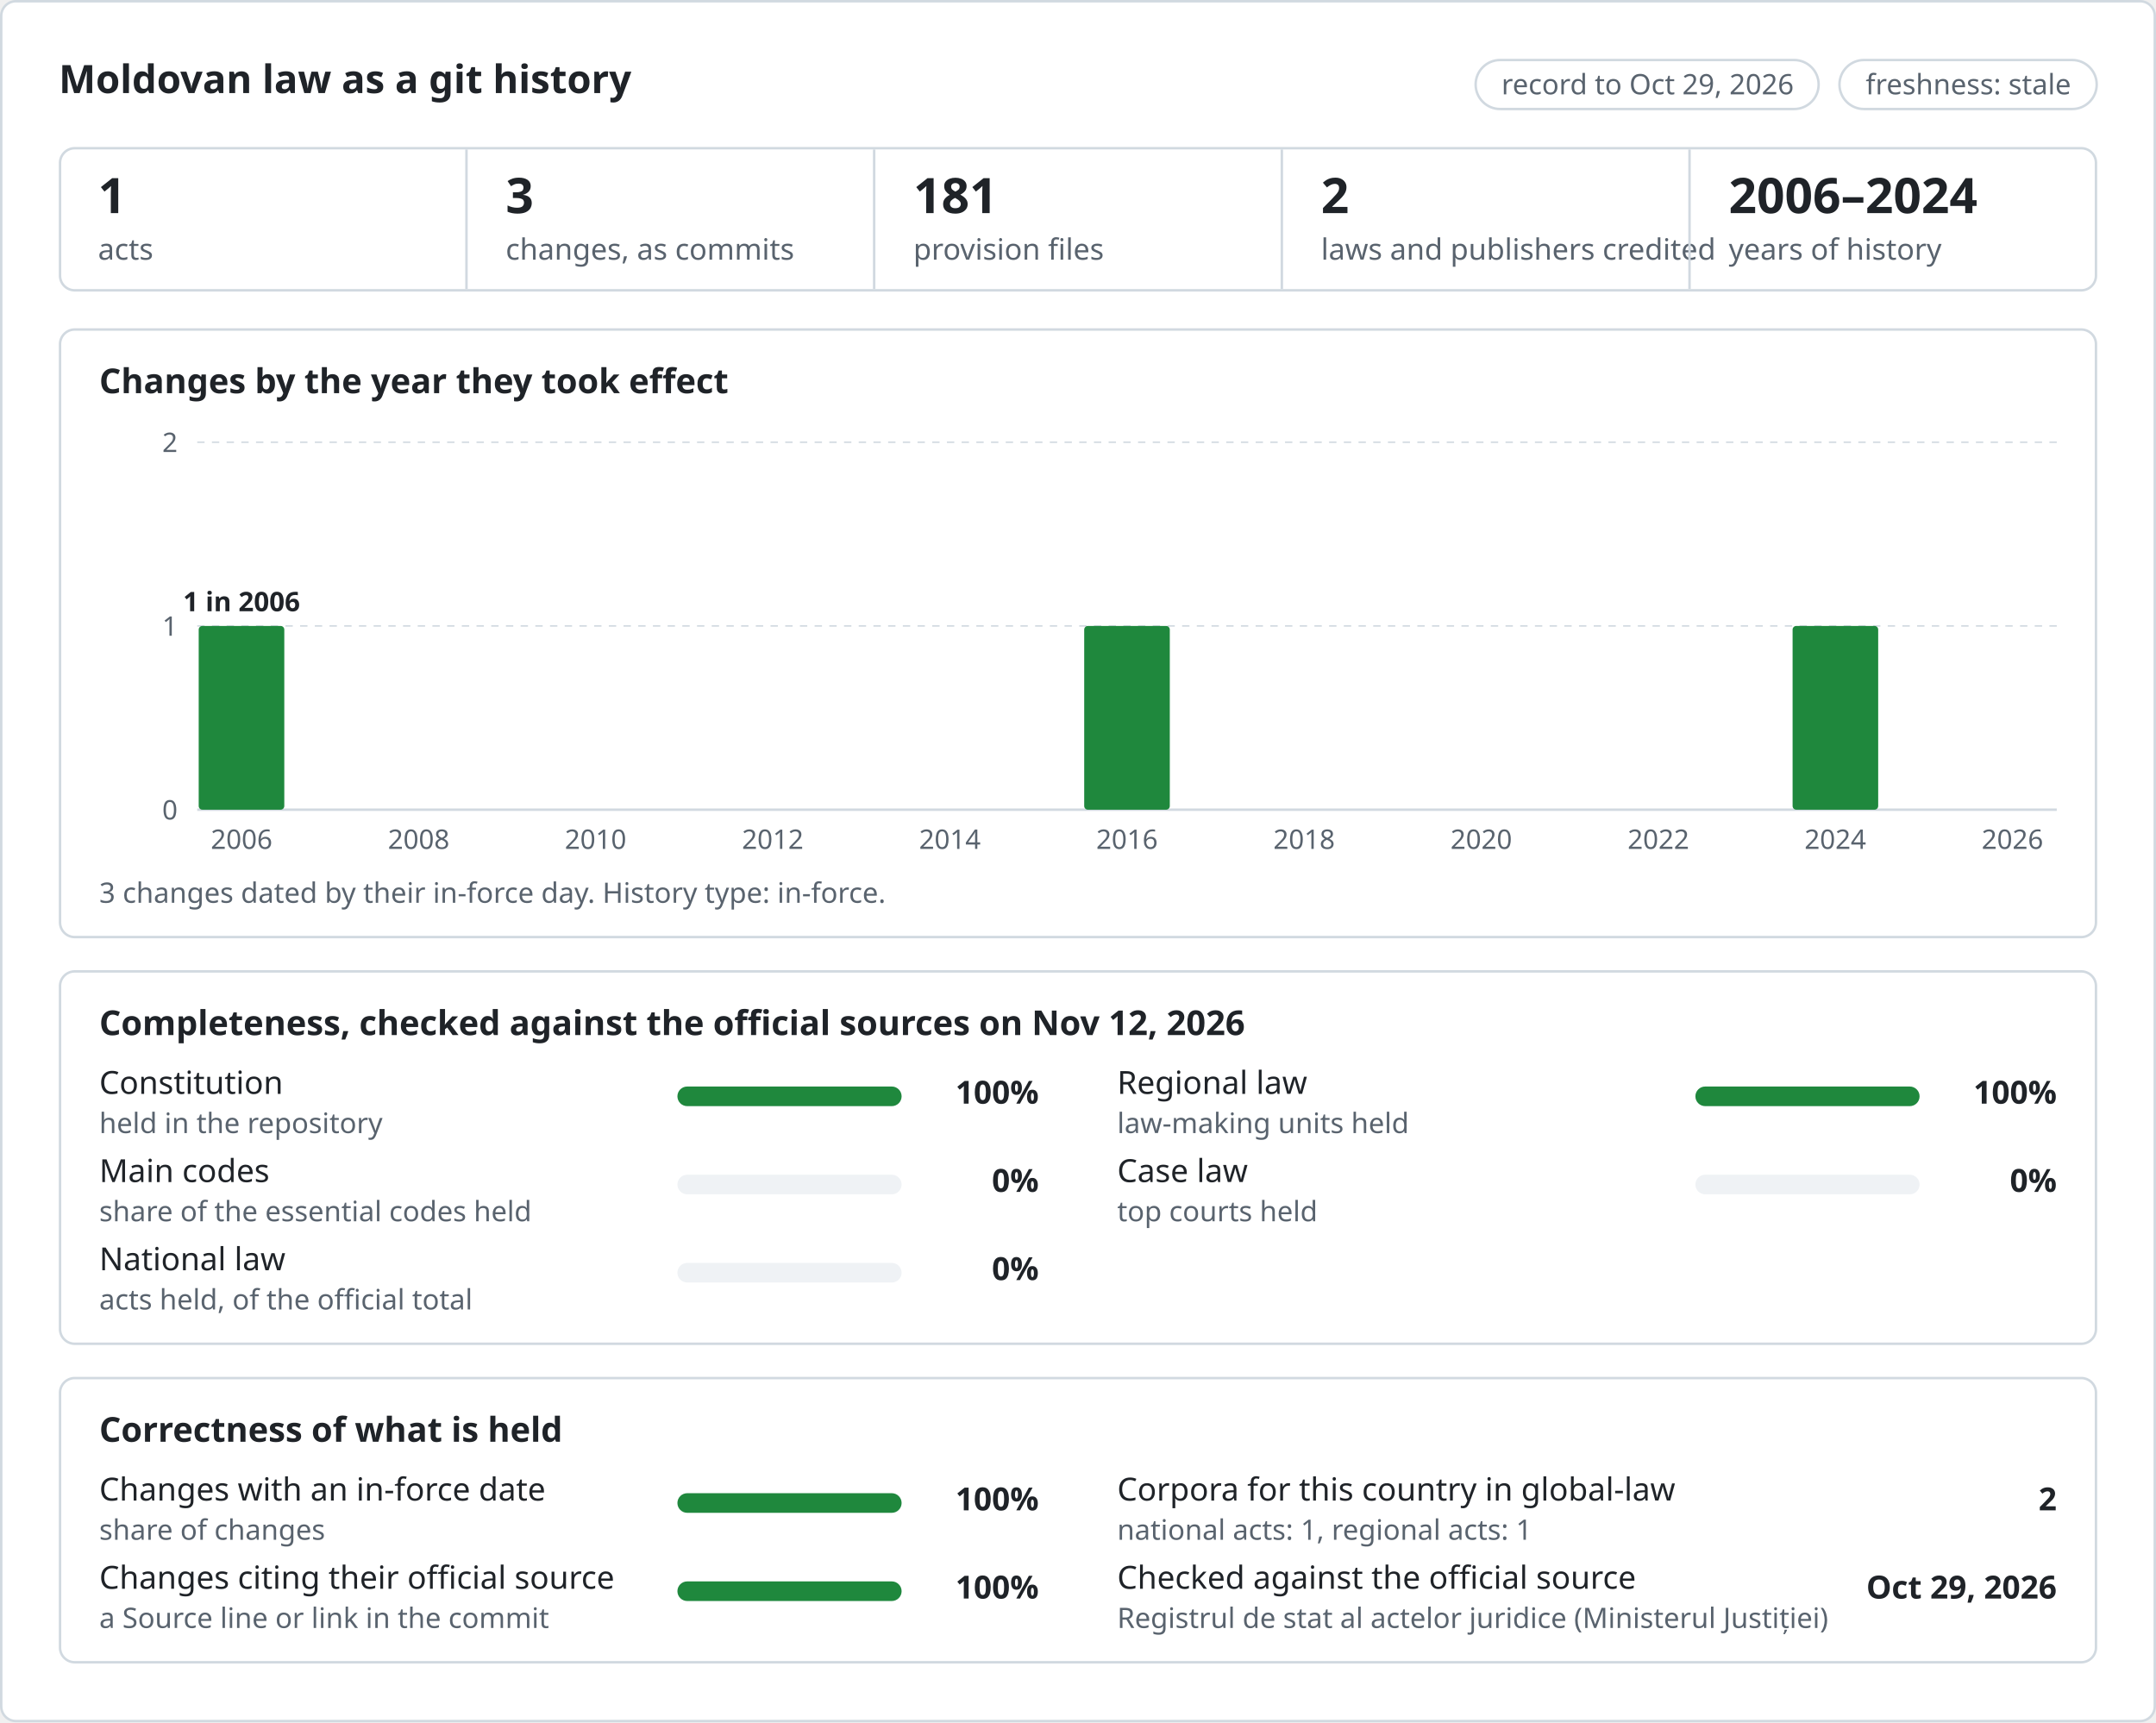
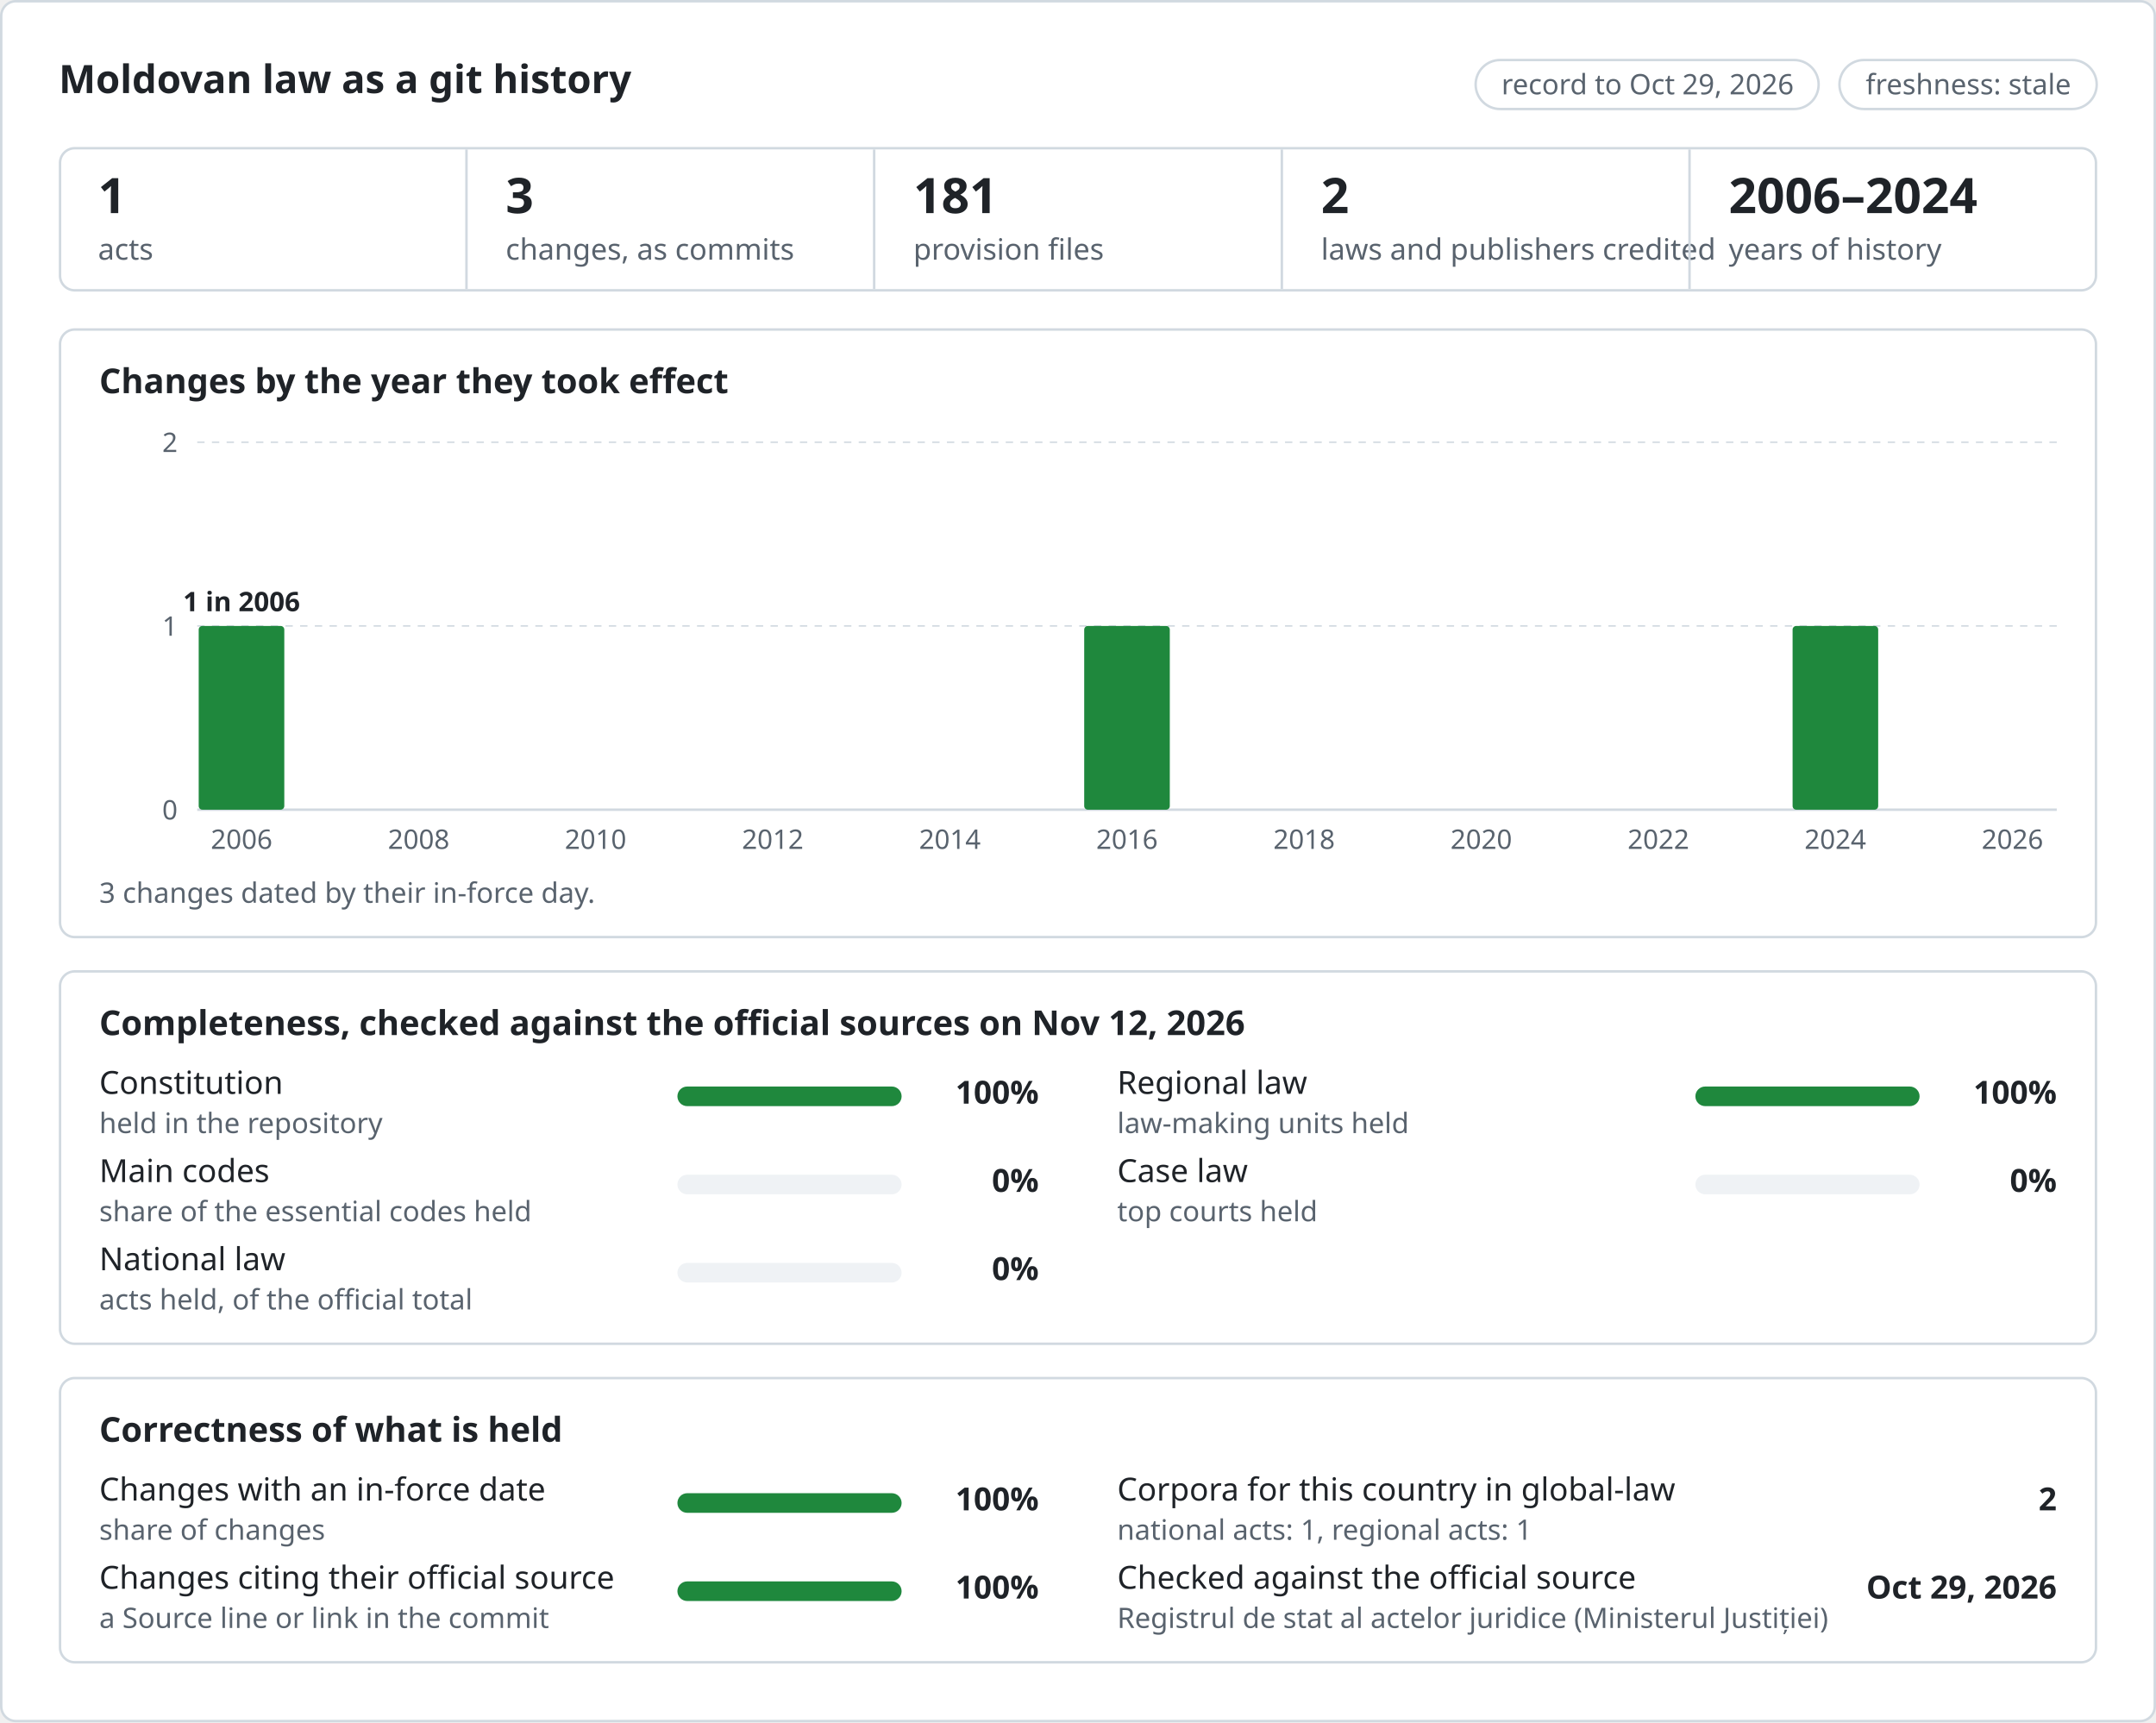
<svg xmlns="http://www.w3.org/2000/svg" width="880" height="703" viewBox="0 0 880 703" font-family="-apple-system,BlinkMacSystemFont,Segoe UI,Noto Sans,Helvetica,Arial,sans-serif">
  <rect x="0.5" y="0.5" width="879" height="702" rx="6" fill="#ffffff" stroke="#d1d9e0" />
  <text x="24" y="38" font-size="16" font-weight="600" fill="#1f2328">Moldovan law as a git history</text>
  <rect x="602.3" y="24.5" width="140" height="20" rx="10" fill="none" stroke="#d1d9e0" />
  <text x="672.5" y="38.5" font-size="11.5" font-weight="500" text-anchor="middle" fill="#59636e">record to Oct 29, 2026</text>
  <rect x="750.8" y="24.5" width="105" height="20" rx="10" fill="none" stroke="#d1d9e0" />
  <text x="803.4" y="38.5" font-size="11.5" font-weight="500" text-anchor="middle" fill="#59636e">freshness: stale</text>
  <rect x="24.5" y="60.5" width="831" height="58" rx="6" fill="#ffffff" stroke="#d1d9e0" />
  <text x="40.0" y="87" font-size="20" font-weight="600" fill="#1f2328">1</text>
  <text x="40.0" y="106" font-size="12" fill="#59636e">acts</text>
  <line x1="190.4" y1="61" x2="190.4" y2="118" stroke="#d1d9e0" />
  <text x="206.4" y="87" font-size="20" font-weight="600" fill="#1f2328">3</text>
  <text x="206.4" y="106" font-size="12" fill="#59636e">changes, as commits</text>
  <line x1="356.8" y1="61" x2="356.8" y2="118" stroke="#d1d9e0" />
  <text x="372.8" y="87" font-size="20" font-weight="600" fill="#1f2328">181</text>
  <text x="372.8" y="106" font-size="12" fill="#59636e">provision files</text>
  <line x1="523.2" y1="61" x2="523.2" y2="118" stroke="#d1d9e0" />
  <text x="539.2" y="87" font-size="20" font-weight="600" fill="#1f2328">2</text>
  <text x="539.2" y="106" font-size="12" fill="#59636e" textLength="142" lengthAdjust="spacingAndGlyphs">laws and publishers credited</text>
  <line x1="689.6" y1="61" x2="689.6" y2="118" stroke="#d1d9e0" />
  <text x="705.6" y="87" font-size="20" font-weight="600" fill="#1f2328">2006–2024</text>
  <text x="705.6" y="106" font-size="12" fill="#59636e">years of history</text>
  <rect x="24.5" y="134.5" width="831" height="248" rx="6" fill="#ffffff" stroke="#d1d9e0" />
  <text x="40.5" y="160.5" font-size="14" font-weight="600" fill="#1f2328">Changes by the year they took effect</text>
  <line x1="80.5" y1="330.5" x2="839.5" y2="330.5" stroke="#d1d9e0" stroke-width="1" />
  <text x="72.5" y="334.5" font-size="11" text-anchor="end" fill="#59636e">0</text>
  <line x1="80.5" y1="255.5" x2="839.5" y2="255.5" stroke="#d1d9e0" stroke-width="0.6" stroke-dasharray="3 3" />
  <text x="72.5" y="259.5" font-size="11" text-anchor="end" fill="#59636e">1</text>
  <line x1="80.5" y1="180.5" x2="839.5" y2="180.5" stroke="#d1d9e0" stroke-width="0.6" stroke-dasharray="3 3" />
  <text x="72.5" y="184.5" font-size="11" text-anchor="end" fill="#59636e">2</text>
  <rect x="81.10" y="255.5" width="34.94" height="75.0" rx="1.5" fill="#1f883d" />
  <text x="98.6" y="346.5" font-size="11" text-anchor="middle" fill="#59636e">2006</text>
  <text x="98.6" y="249.5" font-size="11" font-weight="600" text-anchor="middle" fill="#1f2328">1 in 2006</text>
  <text x="170.9" y="346.5" font-size="11" text-anchor="middle" fill="#59636e">2008</text>
  <text x="243.1" y="346.5" font-size="11" text-anchor="middle" fill="#59636e">2010</text>
  <text x="315.4" y="346.5" font-size="11" text-anchor="middle" fill="#59636e">2012</text>
  <text x="387.7" y="346.5" font-size="11" text-anchor="middle" fill="#59636e">2014</text>
  <rect x="442.53" y="255.5" width="34.94" height="75.0" rx="1.5" fill="#1f883d" />
  <text x="460.0" y="346.5" font-size="11" text-anchor="middle" fill="#59636e">2016</text>
  <text x="532.3" y="346.5" font-size="11" text-anchor="middle" fill="#59636e">2018</text>
  <text x="604.6" y="346.5" font-size="11" text-anchor="middle" fill="#59636e">2020</text>
  <text x="676.9" y="346.5" font-size="11" text-anchor="middle" fill="#59636e">2022</text>
  <rect x="731.67" y="255.5" width="34.94" height="75.0" rx="1.5" fill="#1f883d" />
  <text x="749.1" y="346.5" font-size="11" text-anchor="middle" fill="#59636e">2024</text>
  <text x="821.4" y="346.5" font-size="11" text-anchor="middle" fill="#59636e">2026</text>
-   <text x="40.5" y="368.5" font-size="11.5" fill="#59636e">3 changes dated by their in-force day. History type: in-force.</text>
+   <text x="40.5" y="368.5" font-size="11.5" fill="#59636e">3 changes dated by their in-force day.</text>
  <rect x="24.5" y="396.5" width="831" height="152" rx="6" fill="#ffffff" stroke="#d1d9e0" />
  <text x="40.5" y="422.5" font-size="14" font-weight="600" fill="#1f2328">Completeness, checked against the official sources on Nov 12, 2026</text>
  <text x="40.5" y="446.5" font-size="13" fill="#1f2328">Constitution</text>
  <text x="40.5" y="462.5" font-size="11.5" fill="#59636e">held in the repository</text>
  <g>
    <rect x="276.5" y="443.5" width="91.5" height="8" rx="4" fill="#eff2f5" />
    <rect x="276.5" y="443.5" width="91.5" height="8" rx="4" fill="#1f883d" />
  </g>
  <text x="424.0" y="450.5" font-size="13" font-weight="600" text-anchor="end" fill="#1f2328">100%</text>
  <text x="40.5" y="482.5" font-size="13" fill="#1f2328">Main codes</text>
  <text x="40.5" y="498.5" font-size="11.5" fill="#59636e">share of the essential codes held</text>
  <g>
    <rect x="276.5" y="479.5" width="91.5" height="8" rx="4" fill="#eff2f5" />
  </g>
  <text x="424.0" y="486.5" font-size="13" font-weight="600" text-anchor="end" fill="#1f2328">0%</text>
  <text x="40.5" y="518.5" font-size="13" fill="#1f2328">National law</text>
  <text x="40.5" y="534.5" font-size="11.5" fill="#59636e">acts held, of the official total</text>
  <g>
    <rect x="276.5" y="515.5" width="91.5" height="8" rx="4" fill="#eff2f5" />
  </g>
  <text x="424.0" y="522.5" font-size="13" font-weight="600" text-anchor="end" fill="#1f2328">0%</text>
  <text x="456.0" y="446.5" font-size="13" fill="#1f2328">Regional law</text>
  <text x="456.0" y="462.5" font-size="11.5" fill="#59636e">law-making units held</text>
  <g>
    <rect x="692.0" y="443.5" width="91.5" height="8" rx="4" fill="#eff2f5" />
    <rect x="692.0" y="443.5" width="91.5" height="8" rx="4" fill="#1f883d" />
  </g>
  <text x="839.5" y="450.5" font-size="13" font-weight="600" text-anchor="end" fill="#1f2328">100%</text>
  <text x="456.0" y="482.5" font-size="13" fill="#1f2328">Case law</text>
  <text x="456.0" y="498.5" font-size="11.5" fill="#59636e">top courts held</text>
  <g>
    <rect x="692.0" y="479.5" width="91.5" height="8" rx="4" fill="#eff2f5" />
  </g>
  <text x="839.5" y="486.5" font-size="13" font-weight="600" text-anchor="end" fill="#1f2328">0%</text>
  <rect x="24.5" y="562.5" width="831" height="116" rx="6" fill="#ffffff" stroke="#d1d9e0" />
  <text x="40.5" y="588.5" font-size="14" font-weight="600" fill="#1f2328">Correctness of what is held</text>
  <text x="40.5" y="612.5" font-size="13" fill="#1f2328">Changes with an in-force date</text>
  <text x="40.5" y="628.5" font-size="11.5" fill="#59636e">share of changes</text>
  <g>
    <rect x="276.5" y="609.5" width="91.5" height="8" rx="4" fill="#eff2f5" />
    <rect x="276.5" y="609.5" width="91.5" height="8" rx="4" fill="#1f883d" />
  </g>
  <text x="424.0" y="616.5" font-size="13" font-weight="600" text-anchor="end" fill="#1f2328">100%</text>
  <text x="40.5" y="648.5" font-size="13" fill="#1f2328">Changes citing their official source</text>
  <text x="40.5" y="664.5" font-size="11.5" fill="#59636e">a Source line or link in the commit</text>
  <g>
    <rect x="276.5" y="645.5" width="91.5" height="8" rx="4" fill="#eff2f5" />
    <rect x="276.5" y="645.5" width="91.5" height="8" rx="4" fill="#1f883d" />
  </g>
  <text x="424.0" y="652.5" font-size="13" font-weight="600" text-anchor="end" fill="#1f2328">100%</text>
  <text x="456.0" y="612.5" font-size="13" fill="#1f2328">Corpora for this country in global-law</text>
  <text x="456.0" y="628.5" font-size="11.5" fill="#59636e">national acts: 1, regional acts: 1</text>
  <text x="839.5" y="616.5" font-size="13" font-weight="600" text-anchor="end" fill="#1f2328">2</text>
  <text x="456.0" y="648.5" font-size="13" fill="#1f2328">Checked against the official source</text>
  <text x="456.0" y="664.5" font-size="11.5" fill="#59636e">Registrul de stat al actelor juridice (Ministerul Justiției)</text>
  <text x="839.5" y="652.5" font-size="13" font-weight="600" text-anchor="end" fill="#1f2328">Oct 29, 2026</text>
</svg>
